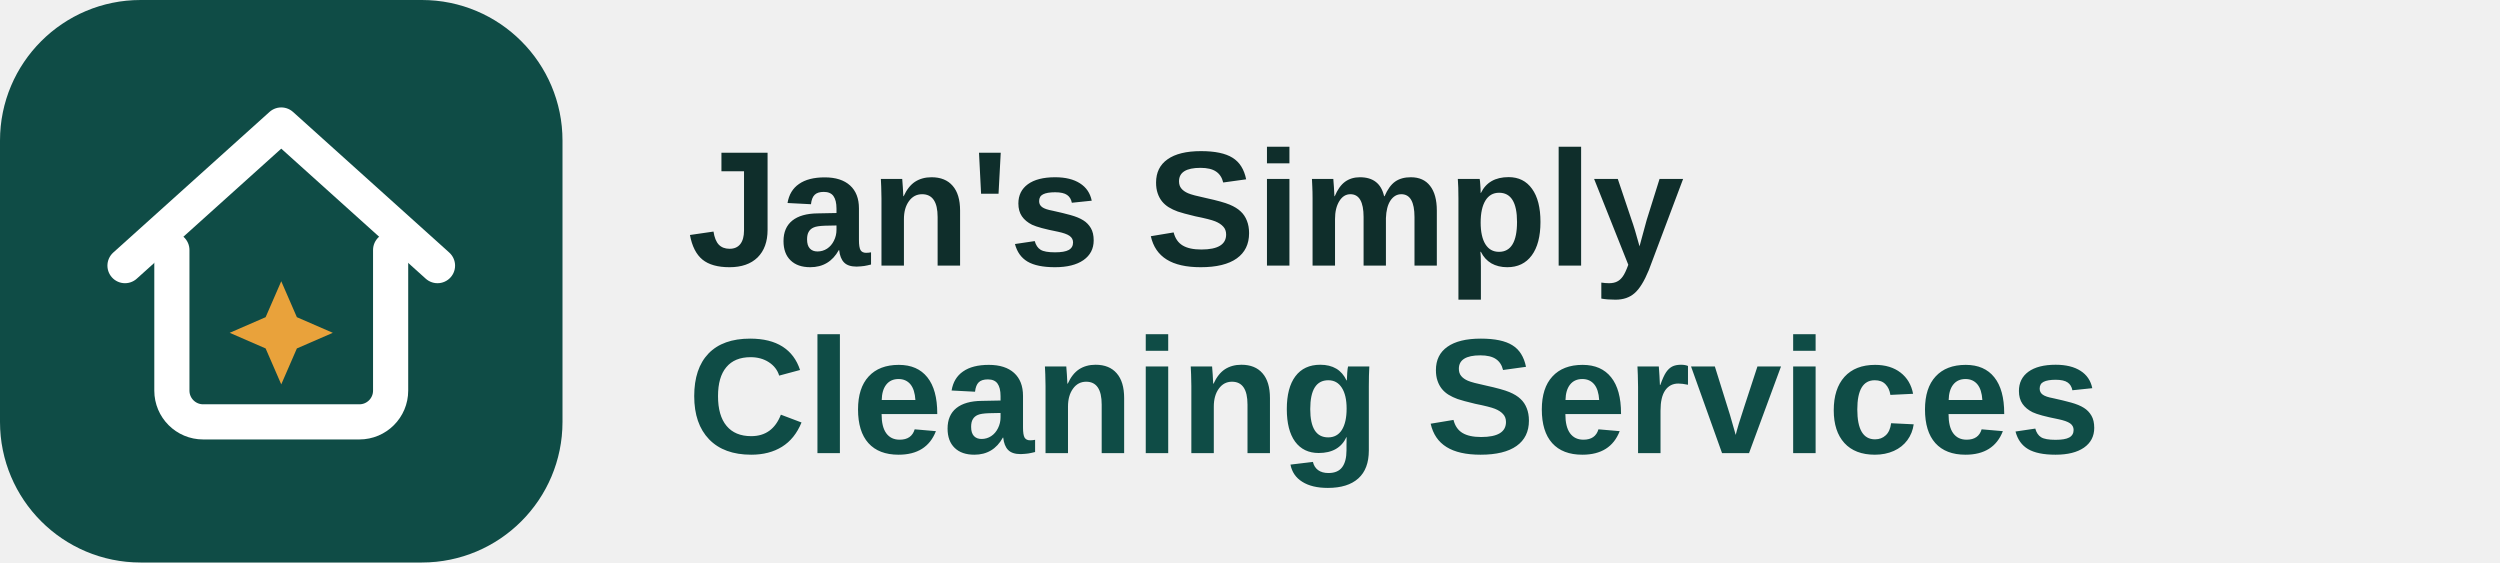
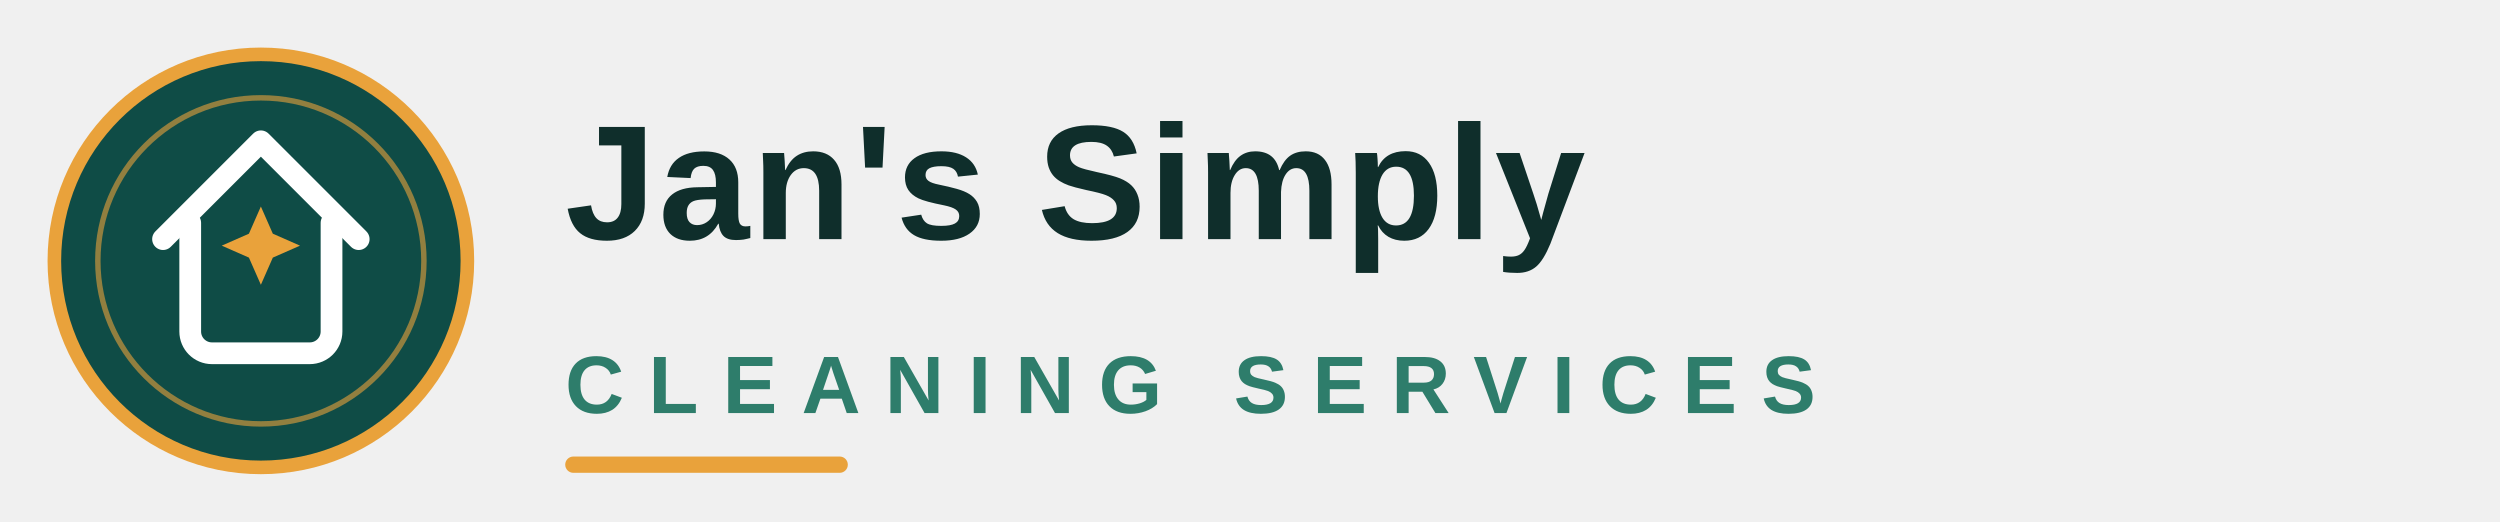
- <svg xmlns="http://www.w3.org/2000/svg" viewBox="0 0 320 72" role="img" aria-label="Jan's Simply Cleaning Services">
-   <rect width="72" height="72" rx="18" fill="#0F4C46" />
-   <path d="M16 34 36 16l20 18" fill="none" stroke="#FFFFFF" stroke-width="4.5" stroke-linecap="round" stroke-linejoin="round" />
-   <path d="M22 32v18a4 4 0 0 0 4 4h20a4 4 0 0 0 4-4V32" fill="none" stroke="#FFFFFF" stroke-width="4.5" stroke-linecap="round" stroke-linejoin="round" />
-   <path d="M36 36l2 4.6 4.6 2-4.6 2-2 4.6-2-4.6-4.6-2 4.6-2 2-4.6z" fill="#E9A23B" />
-   <text x="88" y="34" font-family="Manrope, Arial, sans-serif" font-size="21" font-weight="800" fill="#0F2E2B">Jan's Simply</text>
-   <text x="88" y="58" font-family="Manrope, Arial, sans-serif" font-size="21" font-weight="800" fill="#0F4C46">Cleaning Services</text>
+ <svg xmlns="http://www.w3.org/2000/svg" viewBox="0 0 460 96" role="img" aria-label="Jan's Simply Cleaning Services">
+   <g transform="translate(8,8)">
+     <circle cx="40" cy="40" r="38" fill="#0F4C46" />
+     <circle cx="40" cy="40" r="38" fill="none" stroke="#E9A23B" stroke-width="2.5" />
+     <circle cx="40" cy="40" r="30" fill="none" stroke="#E9A23B" stroke-width="1" opacity=".6" />
+     <path d="M22 36 40 18l18 18" fill="none" stroke="#FFFFFF" stroke-width="4" stroke-linecap="round" stroke-linejoin="round" />
+     <path d="M27 33v20a4 4 0 0 0 4 4h18a4 4 0 0 0 4-4V33" fill="none" stroke="#FFFFFF" stroke-width="4" stroke-linecap="round" stroke-linejoin="round" />
+     <path d="M40 30l2.2 5 5 2.2-5 2.2L40 44.4l-2.2-5-5-2.2 5-2.2L40 30z" fill="#E9A23B" />
+   </g>
+   <text x="104" y="44" font-family="Manrope, Arial, sans-serif" font-size="30" font-weight="800" letter-spacing=".5" fill="#0F2E2B">Jan's Simply</text>
+   <text x="104" y="76" font-family="Manrope, Arial, sans-serif" font-size="15" font-weight="700" letter-spacing="4.5" fill="#2E7D6B">CLEANING SERVICES</text>
+   <rect x="104" y="84" width="52" height="3" rx="1.5" fill="#E9A23B" />
</svg>
